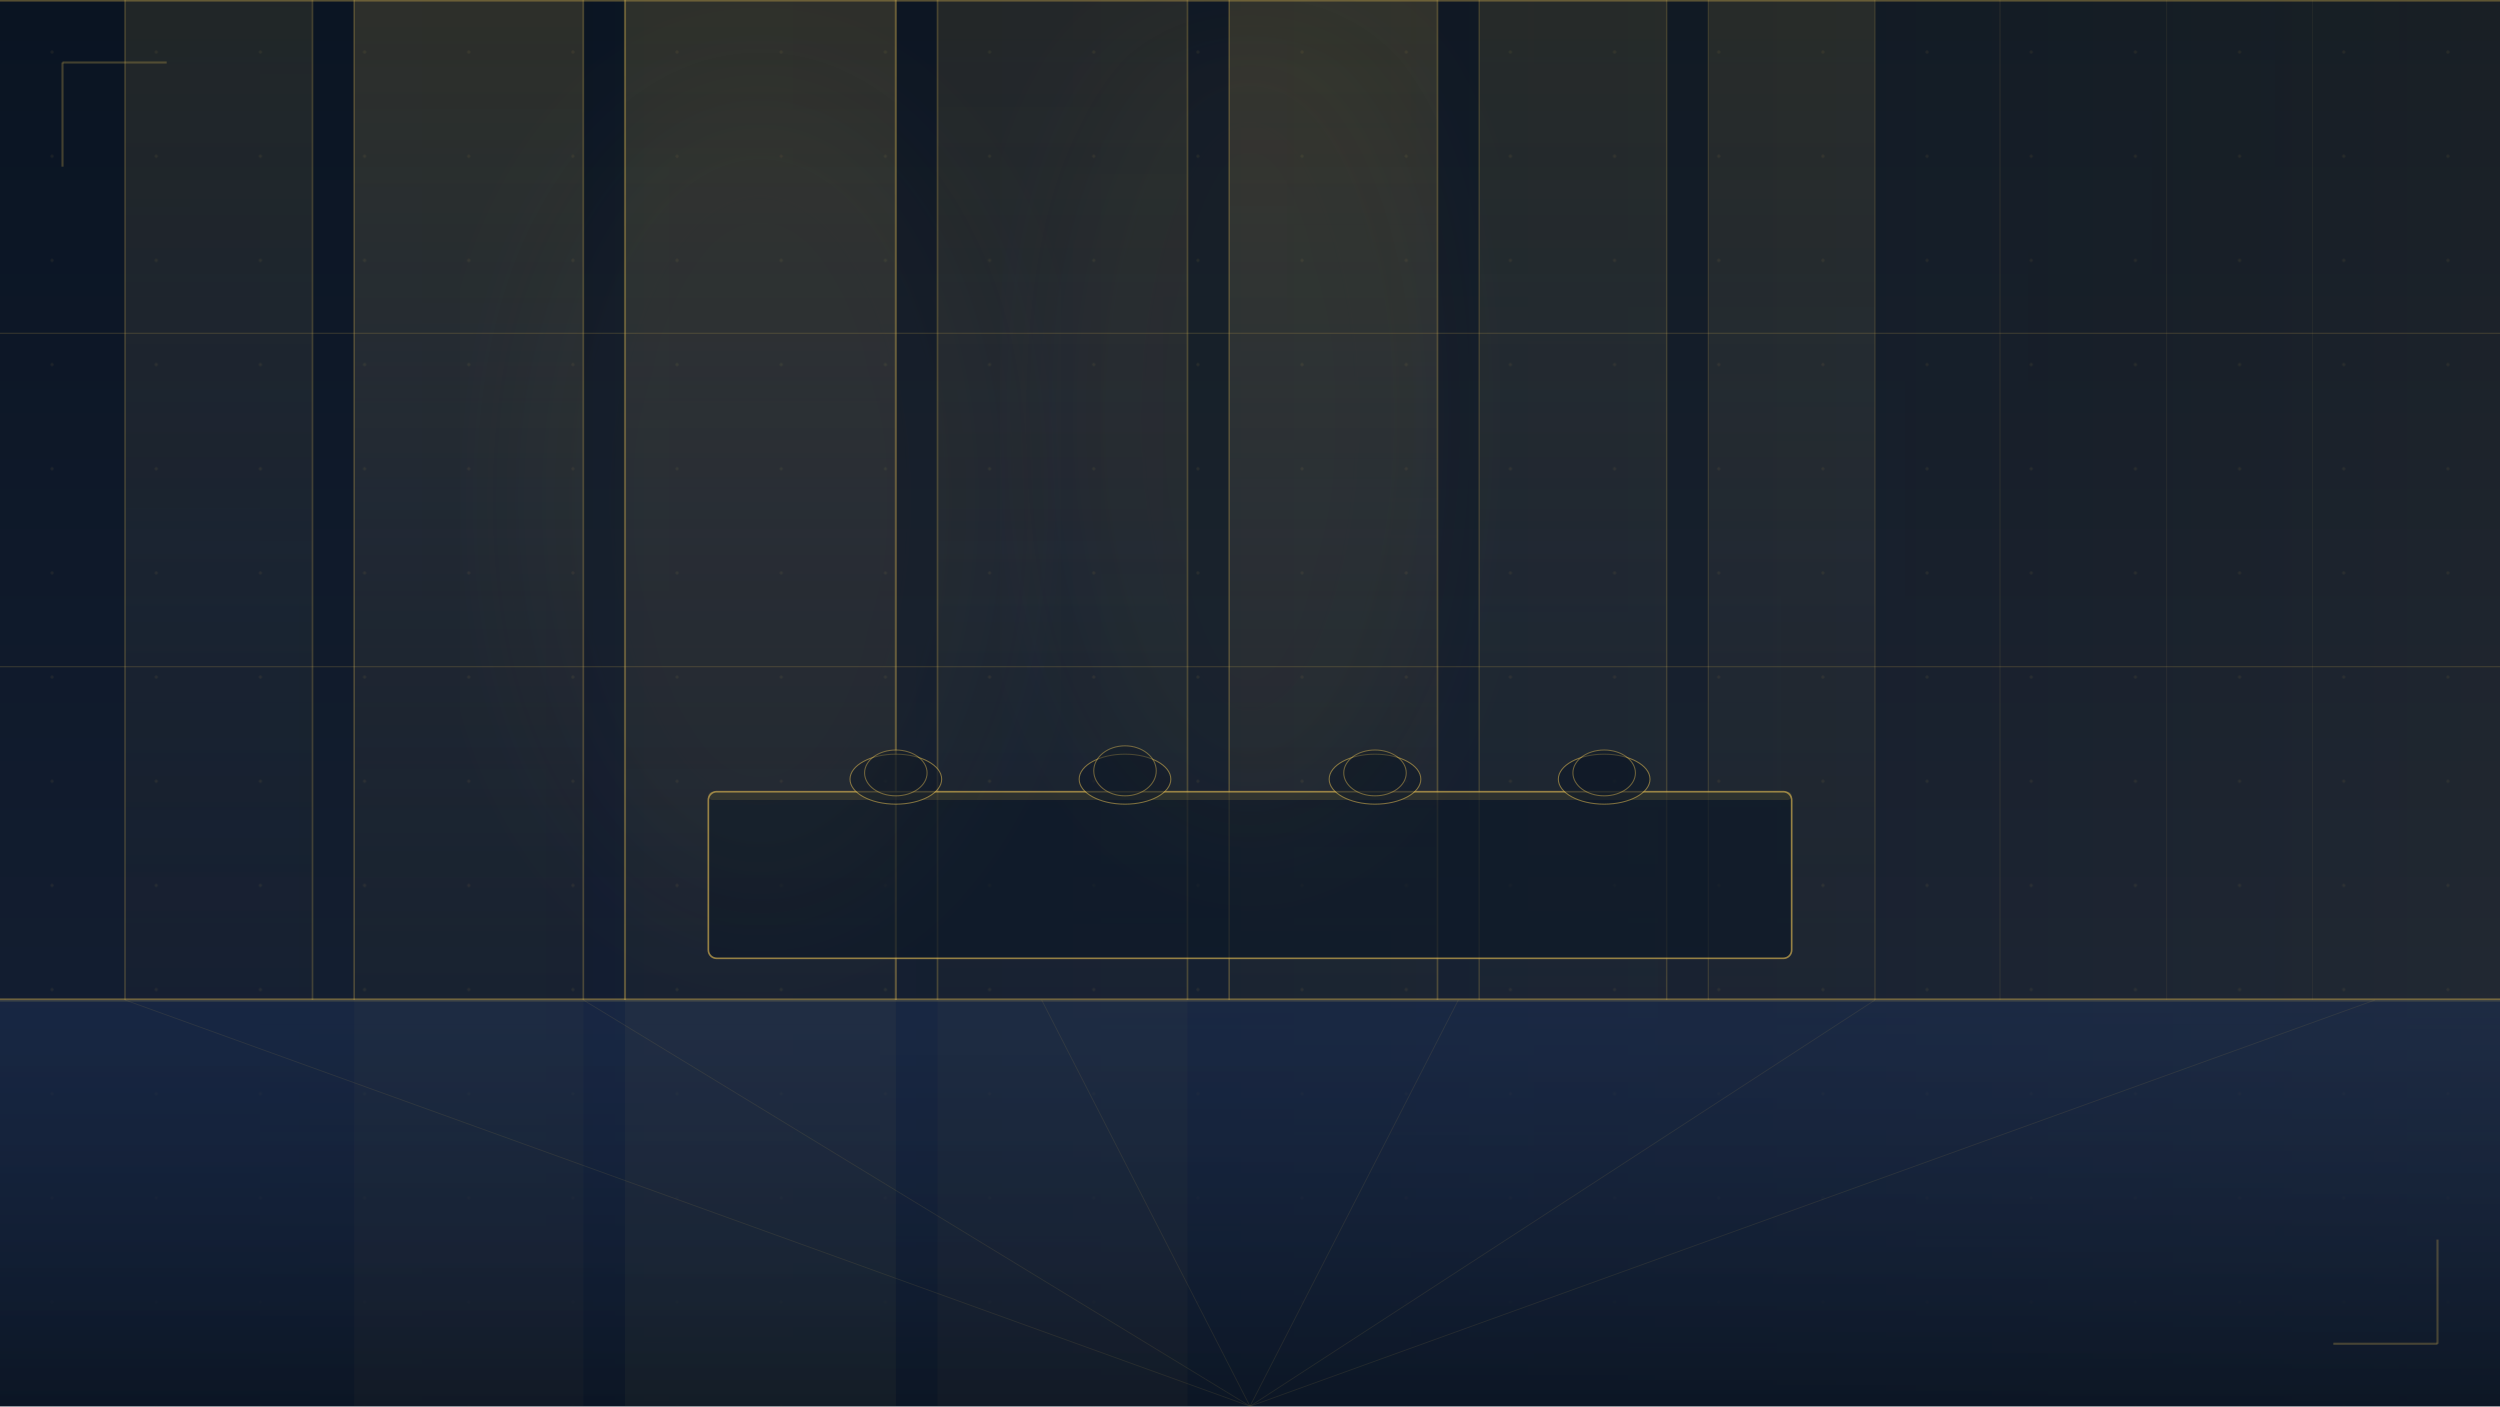
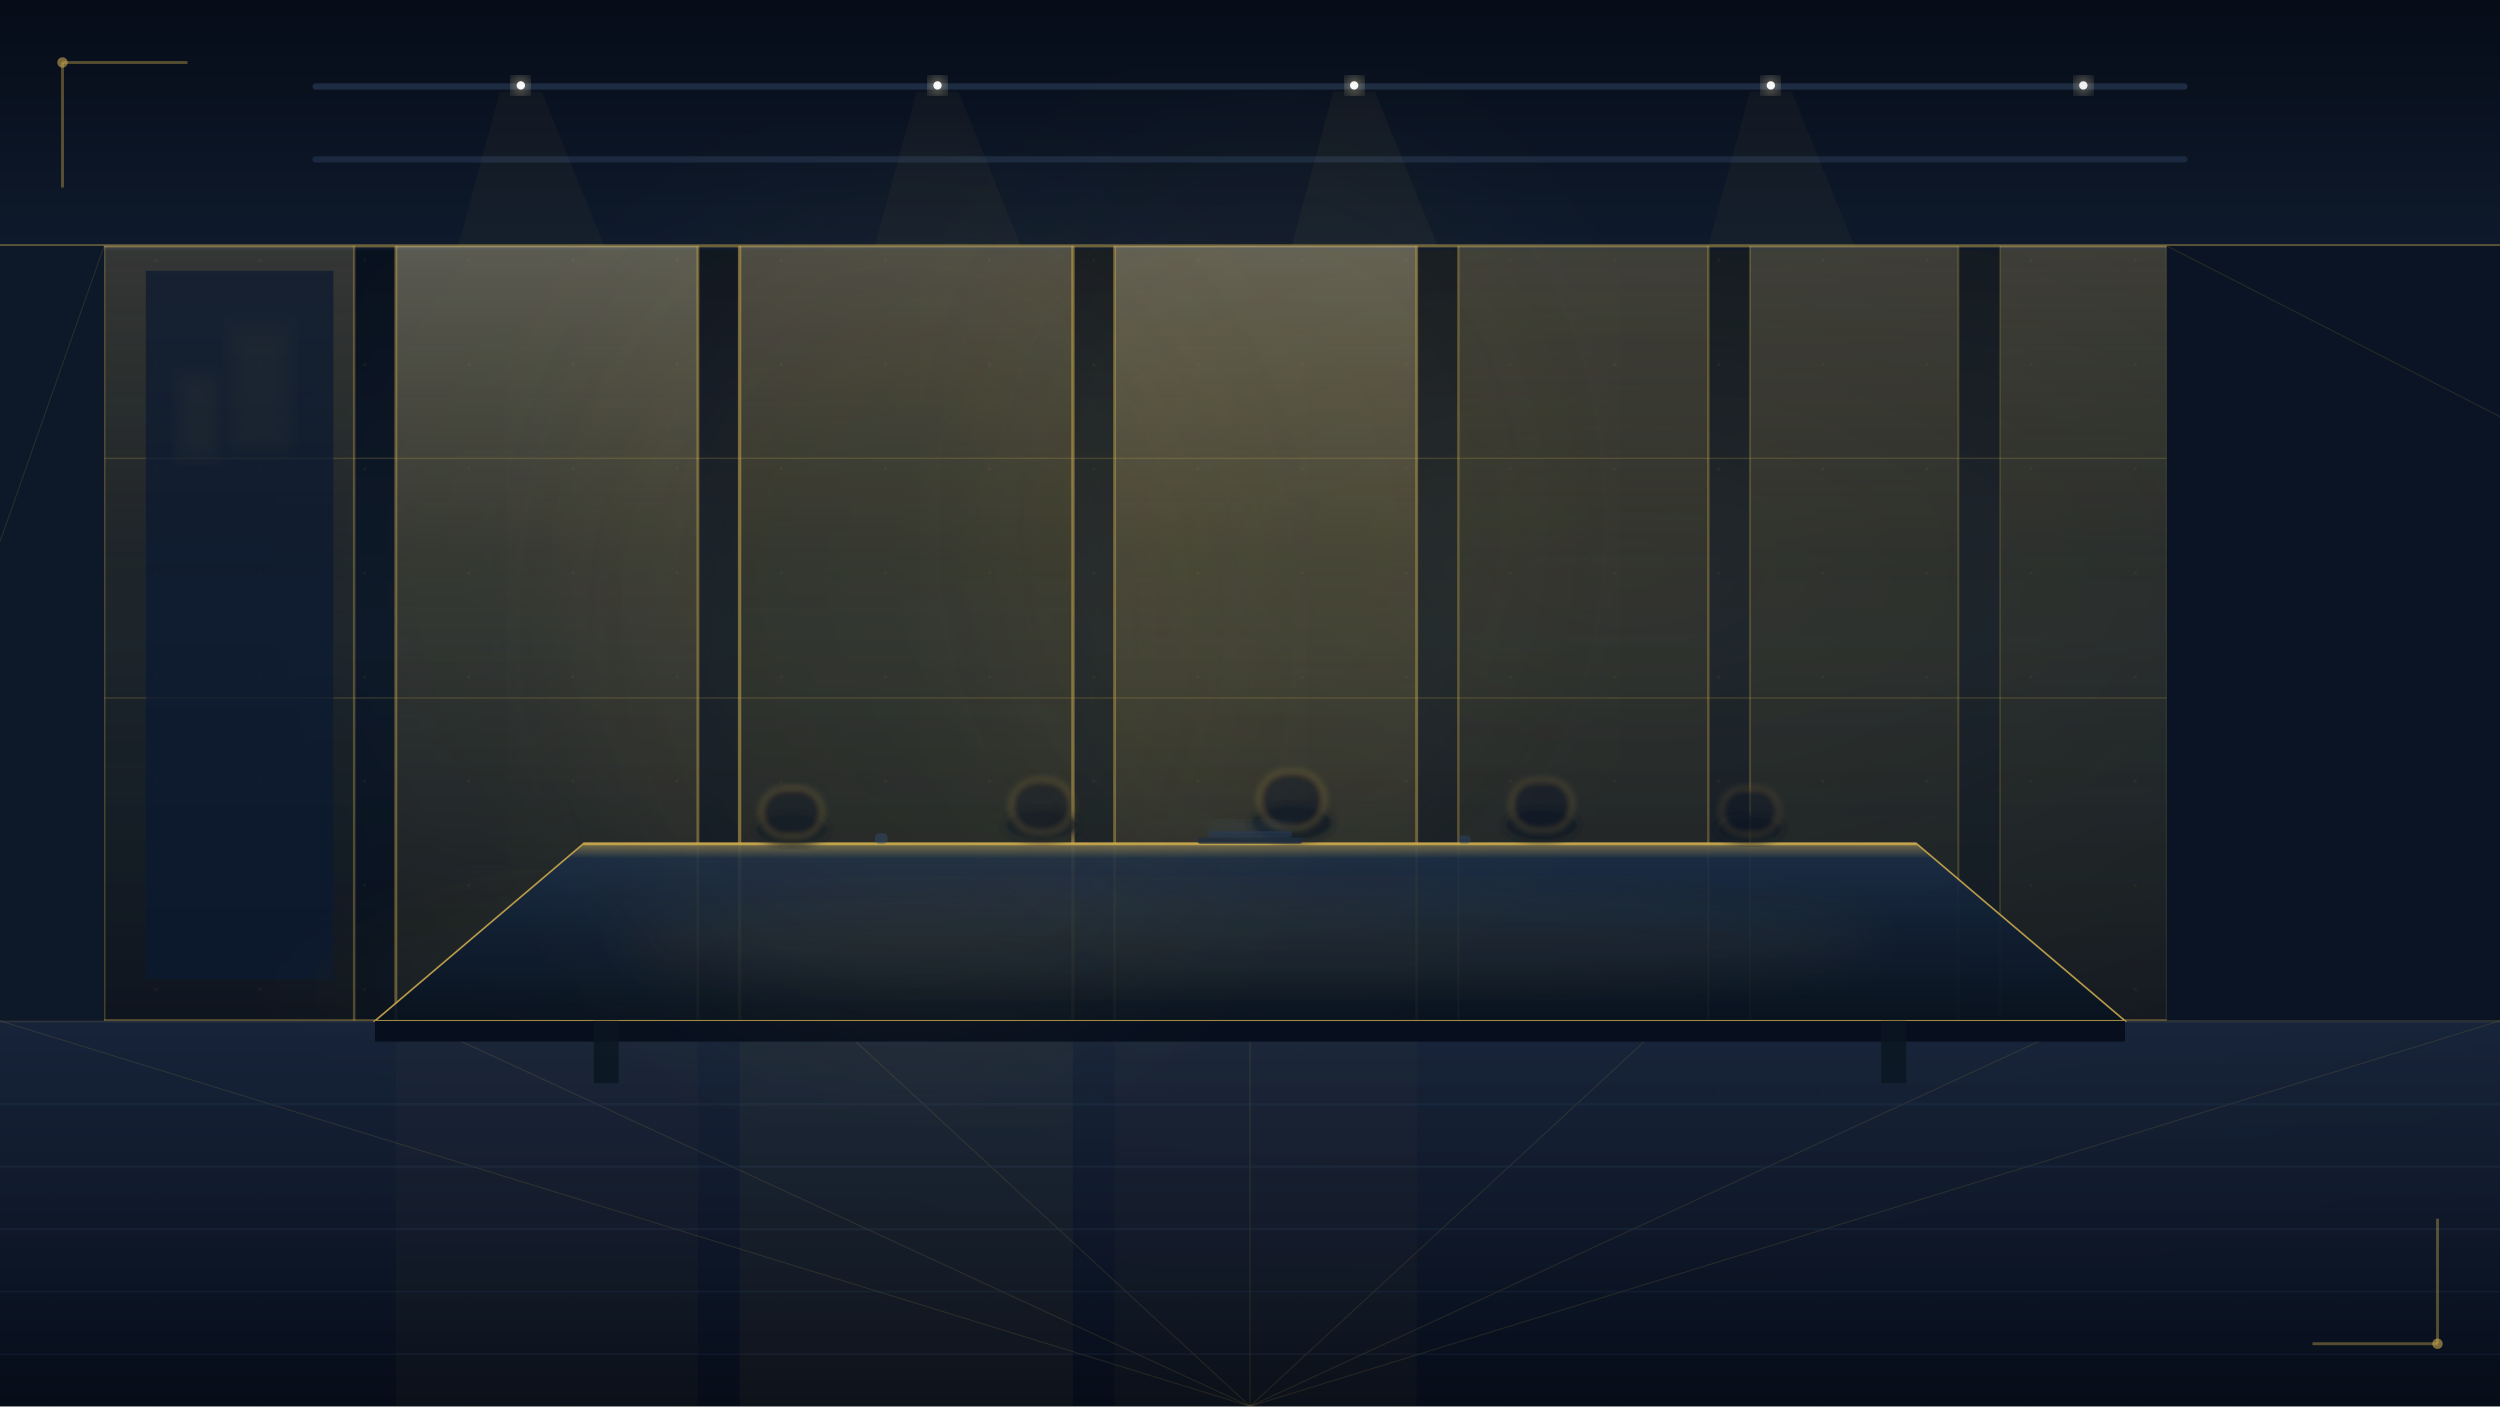
<svg xmlns="http://www.w3.org/2000/svg" viewBox="0 0 1200 675">
  <defs>
    <linearGradient id="bg" x1="0%" y1="0%" x2="0%" y2="100%">
-       <stop offset="0%" stop-color="#0A1422" />
-       <stop offset="100%" stop-color="#162136" />
+       <stop offset="0%" stop-color="#060C18" />
+       <stop offset="45%" stop-color="#0C1828" />
+       <stop offset="100%" stop-color="#050A14" />
    </linearGradient>
-     <linearGradient id="windowLight" x1="0%" y1="0%" x2="0%" y2="100%">
-       <stop offset="0%" stop-color="#C9A84C" stop-opacity="0.18" />
-       <stop offset="50%" stop-color="#E8D5A0" stop-opacity="0.08" />
+     <linearGradient id="win1" x1="0%" y1="0%" x2="0%" y2="100%">
+       <stop offset="0%" stop-color="#E8D5A0" stop-opacity="0.28" />
+       <stop offset="40%" stop-color="#C9A84C" stop-opacity="0.14" />
+       <stop offset="100%" stop-color="#C9A84C" stop-opacity="0.04" />
+     </linearGradient>
+     <linearGradient id="win2" x1="0%" y1="0%" x2="0%" y2="100%">
+       <stop offset="0%" stop-color="#F0E0B0" stop-opacity="0.35" />
+       <stop offset="40%" stop-color="#E8C96A" stop-opacity="0.18" />
+       <stop offset="100%" stop-color="#C9A84C" stop-opacity="0.06" />
+     </linearGradient>
+     <linearGradient id="win3" x1="0%" y1="0%" x2="0%" y2="100%">
+       <stop offset="0%" stop-color="#D4BE88" stop-opacity="0.22" />
+       <stop offset="40%" stop-color="#C9A84C" stop-opacity="0.10" />
      <stop offset="100%" stop-color="#C9A84C" stop-opacity="0.03" />
    </linearGradient>
-     <linearGradient id="windowLight2" x1="0%" y1="0%" x2="0%" y2="100%">
+     <linearGradient id="floorGrad" x1="0%" y1="0%" x2="0%" y2="100%">
+       <stop offset="0%" stop-color="#1A2840" stop-opacity="0.8" />
+       <stop offset="100%" stop-color="#060C18" stop-opacity="1" />
+     </linearGradient>
+     <linearGradient id="tableTop" x1="0%" y1="0%" x2="0%" y2="100%">
+       <stop offset="0%" stop-color="#1C2E48" />
+       <stop offset="50%" stop-color="#0F1E32" />
+       <stop offset="100%" stop-color="#08121E" />
+     </linearGradient>
+     <linearGradient id="tableHL" x1="0%" y1="0%" x2="0%" y2="100%">
+       <stop offset="0%" stop-color="#C9A84C" stop-opacity="0.5" />
+       <stop offset="100%" stop-color="#C9A84C" stop-opacity="0" />
+     </linearGradient>
+     <linearGradient id="ceilingGrad" x1="0%" y1="100%" x2="0%" y2="0%">
+       <stop offset="0%" stop-color="#0E1A2C" />
+       <stop offset="100%" stop-color="#060C18" />
+     </linearGradient>
+     <radialGradient id="ambientGlow" cx="65%" cy="40%" r="55%">
      <stop offset="0%" stop-color="#C9A84C" stop-opacity="0.12" />
-       <stop offset="60%" stop-color="#E8D5A0" stop-opacity="0.05" />
-       <stop offset="100%" stop-color="#C9A84C" stop-opacity="0.02" />
-     </linearGradient>
-     <linearGradient id="floorGrad" x1="0%" y1="0%" x2="0%" y2="100%">
-       <stop offset="0%" stop-color="#1B2D4F" stop-opacity="0.6" />
-       <stop offset="100%" stop-color="#0A1422" stop-opacity="0.9" />
-     </linearGradient>
-     <linearGradient id="ambientRight" x1="0%" y1="0%" x2="100%" y2="0%">
-       <stop offset="0%" stop-color="#1B2D4F" stop-opacity="0" />
-       <stop offset="100%" stop-color="#C9A84C" stop-opacity="0.08" />
-     </linearGradient>
-     <filter id="softBlur">
-       <feGaussianBlur stdDeviation="3" />
+       <stop offset="100%" stop-color="#C9A84C" stop-opacity="0" />
+     </radialGradient>
+     <radialGradient id="floorGlow" cx="50%" cy="0%" r="70%">
+       <stop offset="0%" stop-color="#C9A84C" stop-opacity="0.18" />
+       <stop offset="100%" stop-color="#C9A84C" stop-opacity="0" />
+     </radialGradient>
+     <filter id="blur4">
+       <feGaussianBlur stdDeviation="4" />
    </filter>
-     <filter id="glowBlur">
+     <filter id="blur10">
      <feGaussianBlur stdDeviation="10" />
    </filter>
-     <filter id="bigBlur">
-       <feGaussianBlur stdDeviation="30" />
+     <filter id="blur22">
+       <feGaussianBlur stdDeviation="22" />
    </filter>
-     <pattern id="dotGrid" x="0" y="0" width="50" height="50" patternUnits="userSpaceOnUse">
-       <circle cx="25" cy="25" r="0.8" fill="#C9A84C" opacity="0.08" />
+     <filter id="blur40">
+       <feGaussianBlur stdDeviation="40" />
+     </filter>
+     <filter id="personBlur">
+       <feGaussianBlur stdDeviation="1.5" />
+     </filter>
+     <pattern id="dots" x="0" y="0" width="50" height="50" patternUnits="userSpaceOnUse">
+       <circle cx="25" cy="25" r="0.7" fill="#C9A84C" opacity="0.07" />
    </pattern>
+     <mask id="fadeBottom">
+       <linearGradient id="fadeGrad" x1="0%" y1="0%" x2="0%" y2="100%">
+         <stop offset="60%" stop-color="white" />
+         <stop offset="100%" stop-color="black" />
+       </linearGradient>
+       <rect width="1200" height="675" fill="url(#fadeGrad)" />
+     </mask>
  </defs>
  <rect width="1200" height="675" fill="url(#bg)" />
-   <rect width="1200" height="675" fill="url(#dotGrid)" />
-   <rect width="1200" height="675" fill="url(#ambientRight)" />
-   <rect x="60" y="0" width="90" height="480" fill="url(#windowLight2)" rx="0" />
-   <line x1="60" y1="0" x2="60" y2="480" stroke="#C9A84C" stroke-width="0.8" opacity="0.25" />
-   <line x1="150" y1="0" x2="150" y2="480" stroke="#C9A84C" stroke-width="0.8" opacity="0.25" />
-   <rect x="170" y="0" width="110" height="480" fill="url(#windowLight)" rx="0" />
-   <line x1="170" y1="0" x2="170" y2="480" stroke="#C9A84C" stroke-width="0.8" opacity="0.3" />
-   <line x1="280" y1="0" x2="280" y2="480" stroke="#C9A84C" stroke-width="0.8" opacity="0.3" />
-   <rect x="300" y="0" width="130" height="480" fill="url(#windowLight)" rx="0" opacity="1.4" />
-   <line x1="300" y1="0" x2="300" y2="480" stroke="#C9A84C" stroke-width="1" opacity="0.4" />
-   <line x1="430" y1="0" x2="430" y2="480" stroke="#C9A84C" stroke-width="1" opacity="0.4" />
-   <rect x="450" y="0" width="120" height="480" fill="url(#windowLight2)" rx="0" />
-   <line x1="450" y1="0" x2="450" y2="480" stroke="#C9A84C" stroke-width="0.8" opacity="0.28" />
-   <line x1="570" y1="0" x2="570" y2="480" stroke="#C9A84C" stroke-width="0.8" opacity="0.28" />
-   <rect x="590" y="0" width="100" height="480" fill="url(#windowLight)" rx="0" />
-   <line x1="590" y1="0" x2="590" y2="480" stroke="#C9A84C" stroke-width="0.8" opacity="0.3" />
-   <line x1="690" y1="0" x2="690" y2="480" stroke="#C9A84C" stroke-width="0.8" opacity="0.3" />
-   <rect x="710" y="0" width="90" height="480" fill="url(#windowLight2)" rx="0" />
-   <line x1="710" y1="0" x2="710" y2="480" stroke="#C9A84C" stroke-width="0.7" opacity="0.22" />
-   <line x1="800" y1="0" x2="800" y2="480" stroke="#C9A84C" stroke-width="0.7" opacity="0.22" />
-   <rect x="820" y="0" width="80" height="480" fill="url(#windowLight2)" rx="0" />
-   <line x1="820" y1="0" x2="820" y2="480" stroke="#C9A84C" stroke-width="0.6" opacity="0.18" />
-   <line x1="900" y1="0" x2="900" y2="480" stroke="#C9A84C" stroke-width="0.6" opacity="0.18" />
-   <line x1="960" y1="0" x2="960" y2="480" stroke="#C9A84C" stroke-width="0.5" opacity="0.12" />
-   <line x1="1040" y1="0" x2="1040" y2="480" stroke="#C9A84C" stroke-width="0.4" opacity="0.1" />
-   <line x1="1110" y1="0" x2="1110" y2="480" stroke="#C9A84C" stroke-width="0.4" opacity="0.08" />
-   <line x1="0" y1="160" x2="1200" y2="160" stroke="#C9A84C" stroke-width="0.6" opacity="0.18" />
-   <line x1="0" y1="320" x2="1200" y2="320" stroke="#C9A84C" stroke-width="0.6" opacity="0.18" />
-   <line x1="0" y1="0" x2="1200" y2="0" stroke="#C9A84C" stroke-width="1.5" opacity="0.4" />
-   <line x1="0" y1="480" x2="1200" y2="480" stroke="#C9A84C" stroke-width="1.5" opacity="0.5" />
-   <rect x="0" y="480" width="1200" height="195" fill="url(#floorGrad)" />
-   <rect x="170" y="480" width="110" height="195" fill="#C9A84C" opacity="0.03" />
-   <rect x="300" y="480" width="130" height="195" fill="#C9A84C" opacity="0.05" />
-   <rect x="450" y="480" width="120" height="195" fill="#C9A84C" opacity="0.03" />
-   <line x1="600" y1="675" x2="60" y2="480" stroke="#C9A84C" stroke-width="0.4" opacity="0.12" />
-   <line x1="600" y1="675" x2="280" y2="480" stroke="#C9A84C" stroke-width="0.4" opacity="0.12" />
-   <line x1="600" y1="675" x2="500" y2="480" stroke="#C9A84C" stroke-width="0.4" opacity="0.12" />
-   <line x1="600" y1="675" x2="700" y2="480" stroke="#C9A84C" stroke-width="0.4" opacity="0.12" />
-   <line x1="600" y1="675" x2="900" y2="480" stroke="#C9A84C" stroke-width="0.4" opacity="0.12" />
-   <line x1="600" y1="675" x2="1140" y2="480" stroke="#C9A84C" stroke-width="0.4" opacity="0.12" />
-   <rect x="340" y="380" width="520" height="80" rx="4" fill="#0D1826" stroke="#C9A84C" stroke-width="0.8" opacity="0.7" />
-   <rect x="340" y="380" width="520" height="4" rx="2" fill="#C9A84C" opacity="0.15" />
-   <ellipse cx="430" cy="374" rx="22" ry="12" fill="#0D1826" stroke="#C9A84C" stroke-width="0.5" opacity="0.6" />
-   <rect x="415" y="360" width="30" height="22" rx="15" fill="#0D1826" stroke="#C9A84C" stroke-width="0.5" opacity="0.5" />
-   <ellipse cx="540" cy="374" rx="22" ry="12" fill="#0D1826" stroke="#C9A84C" stroke-width="0.5" opacity="0.6" />
-   <rect x="525" y="358" width="30" height="24" rx="15" fill="#0D1826" stroke="#C9A84C" stroke-width="0.5" opacity="0.5" />
-   <ellipse cx="660" cy="374" rx="22" ry="12" fill="#0D1826" stroke="#C9A84C" stroke-width="0.5" opacity="0.6" />
-   <rect x="645" y="360" width="30" height="22" rx="15" fill="#0D1826" stroke="#C9A84C" stroke-width="0.5" opacity="0.5" />
-   <ellipse cx="770" cy="374" rx="22" ry="12" fill="#0D1826" stroke="#C9A84C" stroke-width="0.5" opacity="0.6" />
-   <rect x="755" y="360" width="30" height="22" rx="15" fill="#0D1826" stroke="#C9A84C" stroke-width="0.5" opacity="0.5" />
-   <ellipse cx="365" cy="240" rx="120" ry="200" fill="#C9A84C" opacity="0.04" filter="url(#bigBlur)" />
-   <ellipse cx="600" cy="200" rx="100" ry="200" fill="#C9A84C" opacity="0.04" filter="url(#bigBlur)" />
-   <line x1="30" y1="30" x2="80" y2="30" stroke="#C9A84C" stroke-width="1" opacity="0.3" />
-   <line x1="30" y1="30" x2="30" y2="80" stroke="#C9A84C" stroke-width="1" opacity="0.3" />
-   <line x1="1170" y1="645" x2="1120" y2="645" stroke="#C9A84C" stroke-width="1" opacity="0.3" />
-   <line x1="1170" y1="645" x2="1170" y2="595" stroke="#C9A84C" stroke-width="1" opacity="0.3" />
+   <rect width="1200" height="675" fill="url(#dots)" />
+   <rect width="1200" height="675" fill="url(#ambientGlow)" />
+   <rect x="0" y="0" width="1200" height="120" fill="url(#ceilingGrad)" />
+   <line x1="0" y1="118" x2="1200" y2="118" stroke="#C9A84C" stroke-width="1.5" opacity="0.5" />
+   <rect x="150" y="40" width="900" height="3" rx="1.5" fill="#2A3E5A" opacity="0.6" />
+   <rect x="150" y="75" width="900" height="3" rx="1.5" fill="#2A3E5A" opacity="0.5" />
+   <circle cx="250" cy="41" r="4" fill="#F0E0B0" opacity="0.9" filter="url(#blur4)" />
+   <circle cx="250" cy="41" r="2" fill="#FFFFFF" opacity="0.95" />
+   <circle cx="450" cy="41" r="4" fill="#F0E0B0" opacity="0.9" filter="url(#blur4)" />
+   <circle cx="450" cy="41" r="2" fill="#FFFFFF" opacity="0.95" />
+   <circle cx="650" cy="41" r="4" fill="#F0E0B0" opacity="0.9" filter="url(#blur4)" />
+   <circle cx="650" cy="41" r="2" fill="#FFFFFF" opacity="0.95" />
+   <circle cx="850" cy="41" r="4" fill="#F0E0B0" opacity="0.9" filter="url(#blur4)" />
+   <circle cx="850" cy="41" r="2" fill="#FFFFFF" opacity="0.95" />
+   <circle cx="1000" cy="41" r="4" fill="#F0E0B0" opacity="0.85" filter="url(#blur4)" />
+   <circle cx="1000" cy="41" r="2" fill="#FFFFFF" opacity="0.9" />
+   <polygon points="240,44 260,44 290,118 220,118" fill="#C9A84C" opacity="0.04" />
+   <polygon points="440,44 460,44 490,118 420,118" fill="#C9A84C" opacity="0.04" />
+   <polygon points="640,44 660,44 690,118 620,118" fill="#C9A84C" opacity="0.05" />
+   <polygon points="840,44 860,44 890,118 820,118" fill="#C9A84C" opacity="0.04" />
+   <line x1="0" y1="490" x2="1200" y2="490" stroke="#C9A84C" stroke-width="1.5" opacity="0.45" />
+   <rect x="50" y="118" width="120" height="372" fill="url(#win3)" />
+   <line x1="50" y1="118" x2="50" y2="490" stroke="#C9A84C" stroke-width="1.2" opacity="0.35" />
+   <line x1="170" y1="118" x2="170" y2="490" stroke="#C9A84C" stroke-width="1.2" opacity="0.35" />
+   <rect x="190" y="118" width="145" height="372" fill="url(#win2)" />
+   <line x1="190" y1="118" x2="190" y2="490" stroke="#C9A84C" stroke-width="1.4" opacity="0.45" />
+   <line x1="335" y1="118" x2="335" y2="490" stroke="#C9A84C" stroke-width="1.4" opacity="0.45" />
+   <rect x="355" y="118" width="160" height="372" fill="url(#win1)" />
+   <line x1="355" y1="118" x2="355" y2="490" stroke="#C9A84C" stroke-width="1.6" opacity="0.55" />
+   <line x1="515" y1="118" x2="515" y2="490" stroke="#C9A84C" stroke-width="1.6" opacity="0.55" />
+   <rect x="535" y="118" width="145" height="372" fill="url(#win2)" />
+   <line x1="535" y1="118" x2="535" y2="490" stroke="#C9A84C" stroke-width="1.4" opacity="0.45" />
+   <line x1="680" y1="118" x2="680" y2="490" stroke="#C9A84C" stroke-width="1.4" opacity="0.45" />
+   <rect x="700" y="118" width="120" height="372" fill="url(#win3)" />
+   <line x1="700" y1="118" x2="700" y2="490" stroke="#C9A84C" stroke-width="1.2" opacity="0.35" />
+   <line x1="820" y1="118" x2="820" y2="490" stroke="#C9A84C" stroke-width="1.2" opacity="0.35" />
+   <rect x="840" y="118" width="100" height="372" fill="url(#win3)" />
+   <line x1="840" y1="118" x2="840" y2="490" stroke="#C9A84C" stroke-width="1" opacity="0.25" />
+   <line x1="940" y1="118" x2="940" y2="490" stroke="#C9A84C" stroke-width="1" opacity="0.25" />
+   <rect x="960" y="118" width="80" height="372" fill="url(#win3)" />
+   <line x1="960" y1="118" x2="960" y2="490" stroke="#C9A84C" stroke-width="0.8" opacity="0.2" />
+   <line x1="1040" y1="118" x2="1040" y2="490" stroke="#C9A84C" stroke-width="0.8" opacity="0.2" />
+   <line x1="50" y1="220" x2="1040" y2="220" stroke="#C9A84C" stroke-width="0.7" opacity="0.2" />
+   <line x1="50" y1="335" x2="1040" y2="335" stroke="#C9A84C" stroke-width="0.7" opacity="0.2" />
+   <rect x="70" y="130" width="90" height="340" fill="#0A1830" opacity="0.7" />
+   <rect x="85" y="180" width="20" height="40" fill="#C9A84C" opacity="0.05" filter="url(#blur4)" />
+   <rect x="110" y="155" width="30" height="60" fill="#C9A84C" opacity="0.04" filter="url(#blur4)" />
+   <rect x="0" y="118" width="50" height="372" fill="#0D1828" />
+   <line x1="50" y1="118" x2="0" y2="260" stroke="#C9A84C" stroke-width="0.5" opacity="0.15" />
+   <rect x="1040" y="118" width="160" height="372" fill="#0A1424" />
+   <line x1="1040" y1="118" x2="1200" y2="200" stroke="#C9A84C" stroke-width="0.5" opacity="0.15" />
+   <line x1="1040" y1="490" x2="1200" y2="490" stroke="#C9A84C" stroke-width="0.5" opacity="0.2" />
+   <ellipse cx="430" cy="490" rx="300" ry="60" fill="url(#floorGlow)" filter="url(#blur22)" />
+   <rect x="0" y="490" width="1200" height="185" fill="url(#floorGrad)" />
+   <line x1="600" y1="675" x2="0" y2="490" stroke="#C9A84C" stroke-width="0.5" opacity="0.14" />
+   <line x1="600" y1="675" x2="200" y2="490" stroke="#C9A84C" stroke-width="0.5" opacity="0.14" />
+   <line x1="600" y1="675" x2="400" y2="490" stroke="#C9A84C" stroke-width="0.5" opacity="0.14" />
+   <line x1="600" y1="675" x2="600" y2="490" stroke="#C9A84C" stroke-width="0.5" opacity="0.14" />
+   <line x1="600" y1="675" x2="800" y2="490" stroke="#C9A84C" stroke-width="0.5" opacity="0.14" />
+   <line x1="600" y1="675" x2="1000" y2="490" stroke="#C9A84C" stroke-width="0.5" opacity="0.14" />
+   <line x1="600" y1="675" x2="1200" y2="490" stroke="#C9A84C" stroke-width="0.5" opacity="0.14" />
+   <line x1="0" y1="530" x2="1200" y2="530" stroke="#1E2E44" stroke-width="1" opacity="0.5" />
+   <line x1="0" y1="560" x2="1200" y2="560" stroke="#1E2E44" stroke-width="1" opacity="0.45" />
+   <line x1="0" y1="590" x2="1200" y2="590" stroke="#1E2E44" stroke-width="1" opacity="0.4" />
+   <line x1="0" y1="620" x2="1200" y2="620" stroke="#1E2E44" stroke-width="0.8" opacity="0.35" />
+   <line x1="0" y1="650" x2="1200" y2="650" stroke="#1E2E44" stroke-width="0.8" opacity="0.3" />
+   <rect x="190" y="490" width="145" height="185" fill="#C9A84C" opacity="0.025" />
+   <rect x="355" y="490" width="160" height="185" fill="#C9A84C" opacity="0.04" />
+   <rect x="535" y="490" width="145" height="185" fill="#C9A84C" opacity="0.025" />
+   <polygon points="280,405 920,405 1020,490 180,490" fill="url(#tableTop)" stroke="#C9A84C" stroke-width="0.8" opacity="0.9" />
+   <polygon points="280,405 920,405 928,412 272,412" fill="url(#tableHL)" />
+   <polygon points="180,490 1020,490 1020,500 180,500" fill="#060E1C" opacity="0.95" />
+   <line x1="280" y1="405" x2="920" y2="405" stroke="#C9A84C" stroke-width="1.5" opacity="0.7" />
+   <ellipse cx="600" cy="450" rx="300" ry="25" fill="#C9A84C" opacity="0.06" filter="url(#blur10)" />
+   <rect x="285" y="490" width="12" height="30" fill="#0A1520" opacity="0.8" />
+   <rect x="903" y="490" width="12" height="30" fill="#0A1520" opacity="0.8" />
+   <ellipse cx="380" cy="398" rx="18" ry="8" fill="#0A1422" opacity="0.85" filter="url(#personBlur)" />
+   <rect x="365" y="378" width="30" height="24" rx="12" fill="#0C1828" stroke="#C9A84C" stroke-width="0.5" opacity="0.55" filter="url(#personBlur)" />
+   <ellipse cx="500" cy="396" rx="18" ry="8" fill="#0A1422" opacity="0.85" filter="url(#personBlur)" />
+   <rect x="485" y="374" width="30" height="26" rx="13" fill="#0C1828" stroke="#C9A84C" stroke-width="0.5" opacity="0.5" filter="url(#personBlur)" />
+   <ellipse cx="620" cy="395" rx="20" ry="9" fill="#0A1422" opacity="0.85" filter="url(#personBlur)" />
+   <rect x="604" y="370" width="32" height="28" rx="14" fill="#0C1828" stroke="#C9A84C" stroke-width="0.6" opacity="0.55" filter="url(#personBlur)" />
+   <ellipse cx="740" cy="396" rx="18" ry="8" fill="#0A1422" opacity="0.8" filter="url(#personBlur)" />
+   <rect x="725" y="374" width="30" height="25" rx="12" fill="#0C1828" stroke="#C9A84C" stroke-width="0.5" opacity="0.5" filter="url(#personBlur)" />
+   <ellipse cx="840" cy="398" rx="16" ry="7" fill="#0A1422" opacity="0.75" filter="url(#personBlur)" />
+   <rect x="826" y="378" width="28" height="23" rx="11" fill="#0C1828" stroke="#C9A84C" stroke-width="0.4" opacity="0.45" filter="url(#personBlur)" />
+   <rect x="575" y="402" width="50" height="3" rx="1" fill="#182840" opacity="0.8" />
+   <rect x="580" y="399" width="40" height="3" rx="1" fill="#1E3456" opacity="0.6" />
+   <rect x="581" y="394" width="38" height="5" rx="1" fill="#3A6090" opacity="0.3" filter="url(#blur4)" />
+   <rect x="420" y="400" width="6" height="5" rx="2" fill="#2A4870" opacity="0.5" />
+   <rect x="700" y="401" width="6" height="4" rx="2" fill="#2A4870" opacity="0.4" />
+   <ellipse cx="435" cy="300" rx="160" ry="200" fill="#C9A84C" opacity="0.05" filter="url(#blur40)" />
+   <ellipse cx="610" cy="250" rx="140" ry="180" fill="#C9A84C" opacity="0.04" filter="url(#blur40)" />
+   <line x1="30" y1="30" x2="90" y2="30" stroke="#C9A84C" stroke-width="1.4" opacity="0.4" />
+   <line x1="30" y1="30" x2="30" y2="90" stroke="#C9A84C" stroke-width="1.4" opacity="0.4" />
+   <circle cx="30" cy="30" r="2.5" fill="#C9A84C" opacity="0.6" />
+   <line x1="1170" y1="645" x2="1110" y2="645" stroke="#C9A84C" stroke-width="1.4" opacity="0.4" />
+   <line x1="1170" y1="645" x2="1170" y2="585" stroke="#C9A84C" stroke-width="1.4" opacity="0.4" />
+   <circle cx="1170" cy="645" r="2.5" fill="#C9A84C" opacity="0.6" />
</svg>
